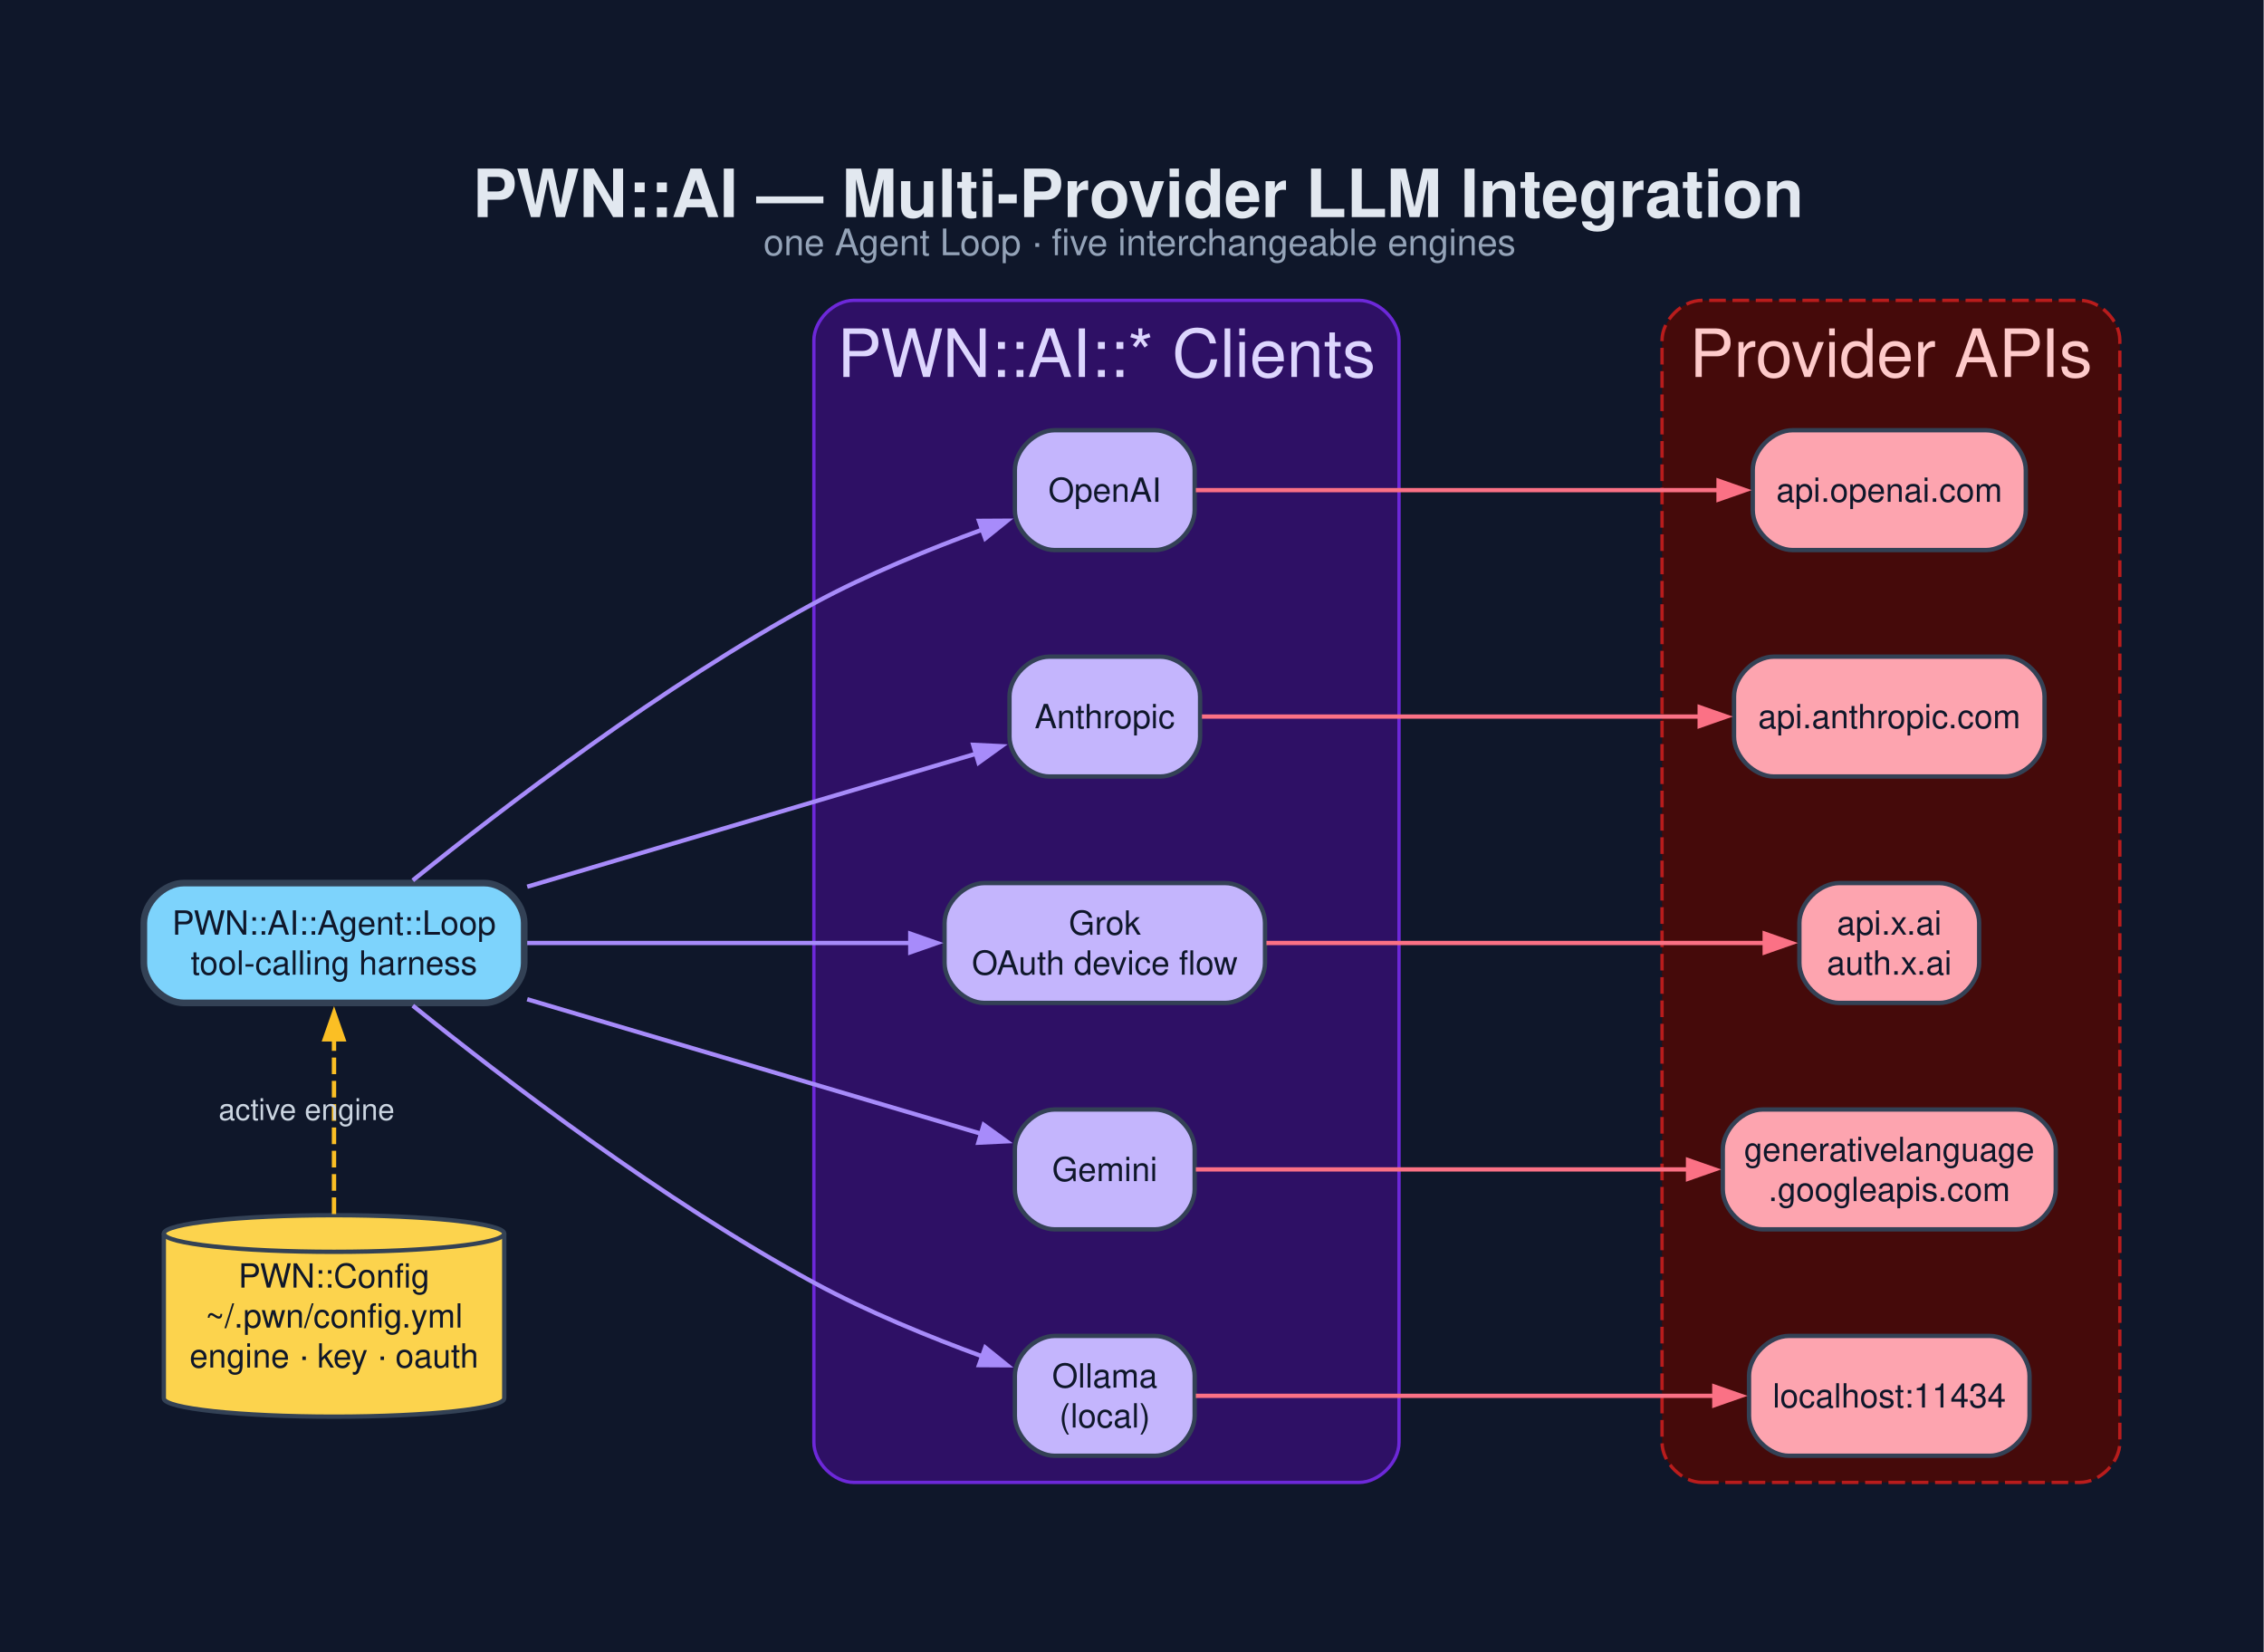
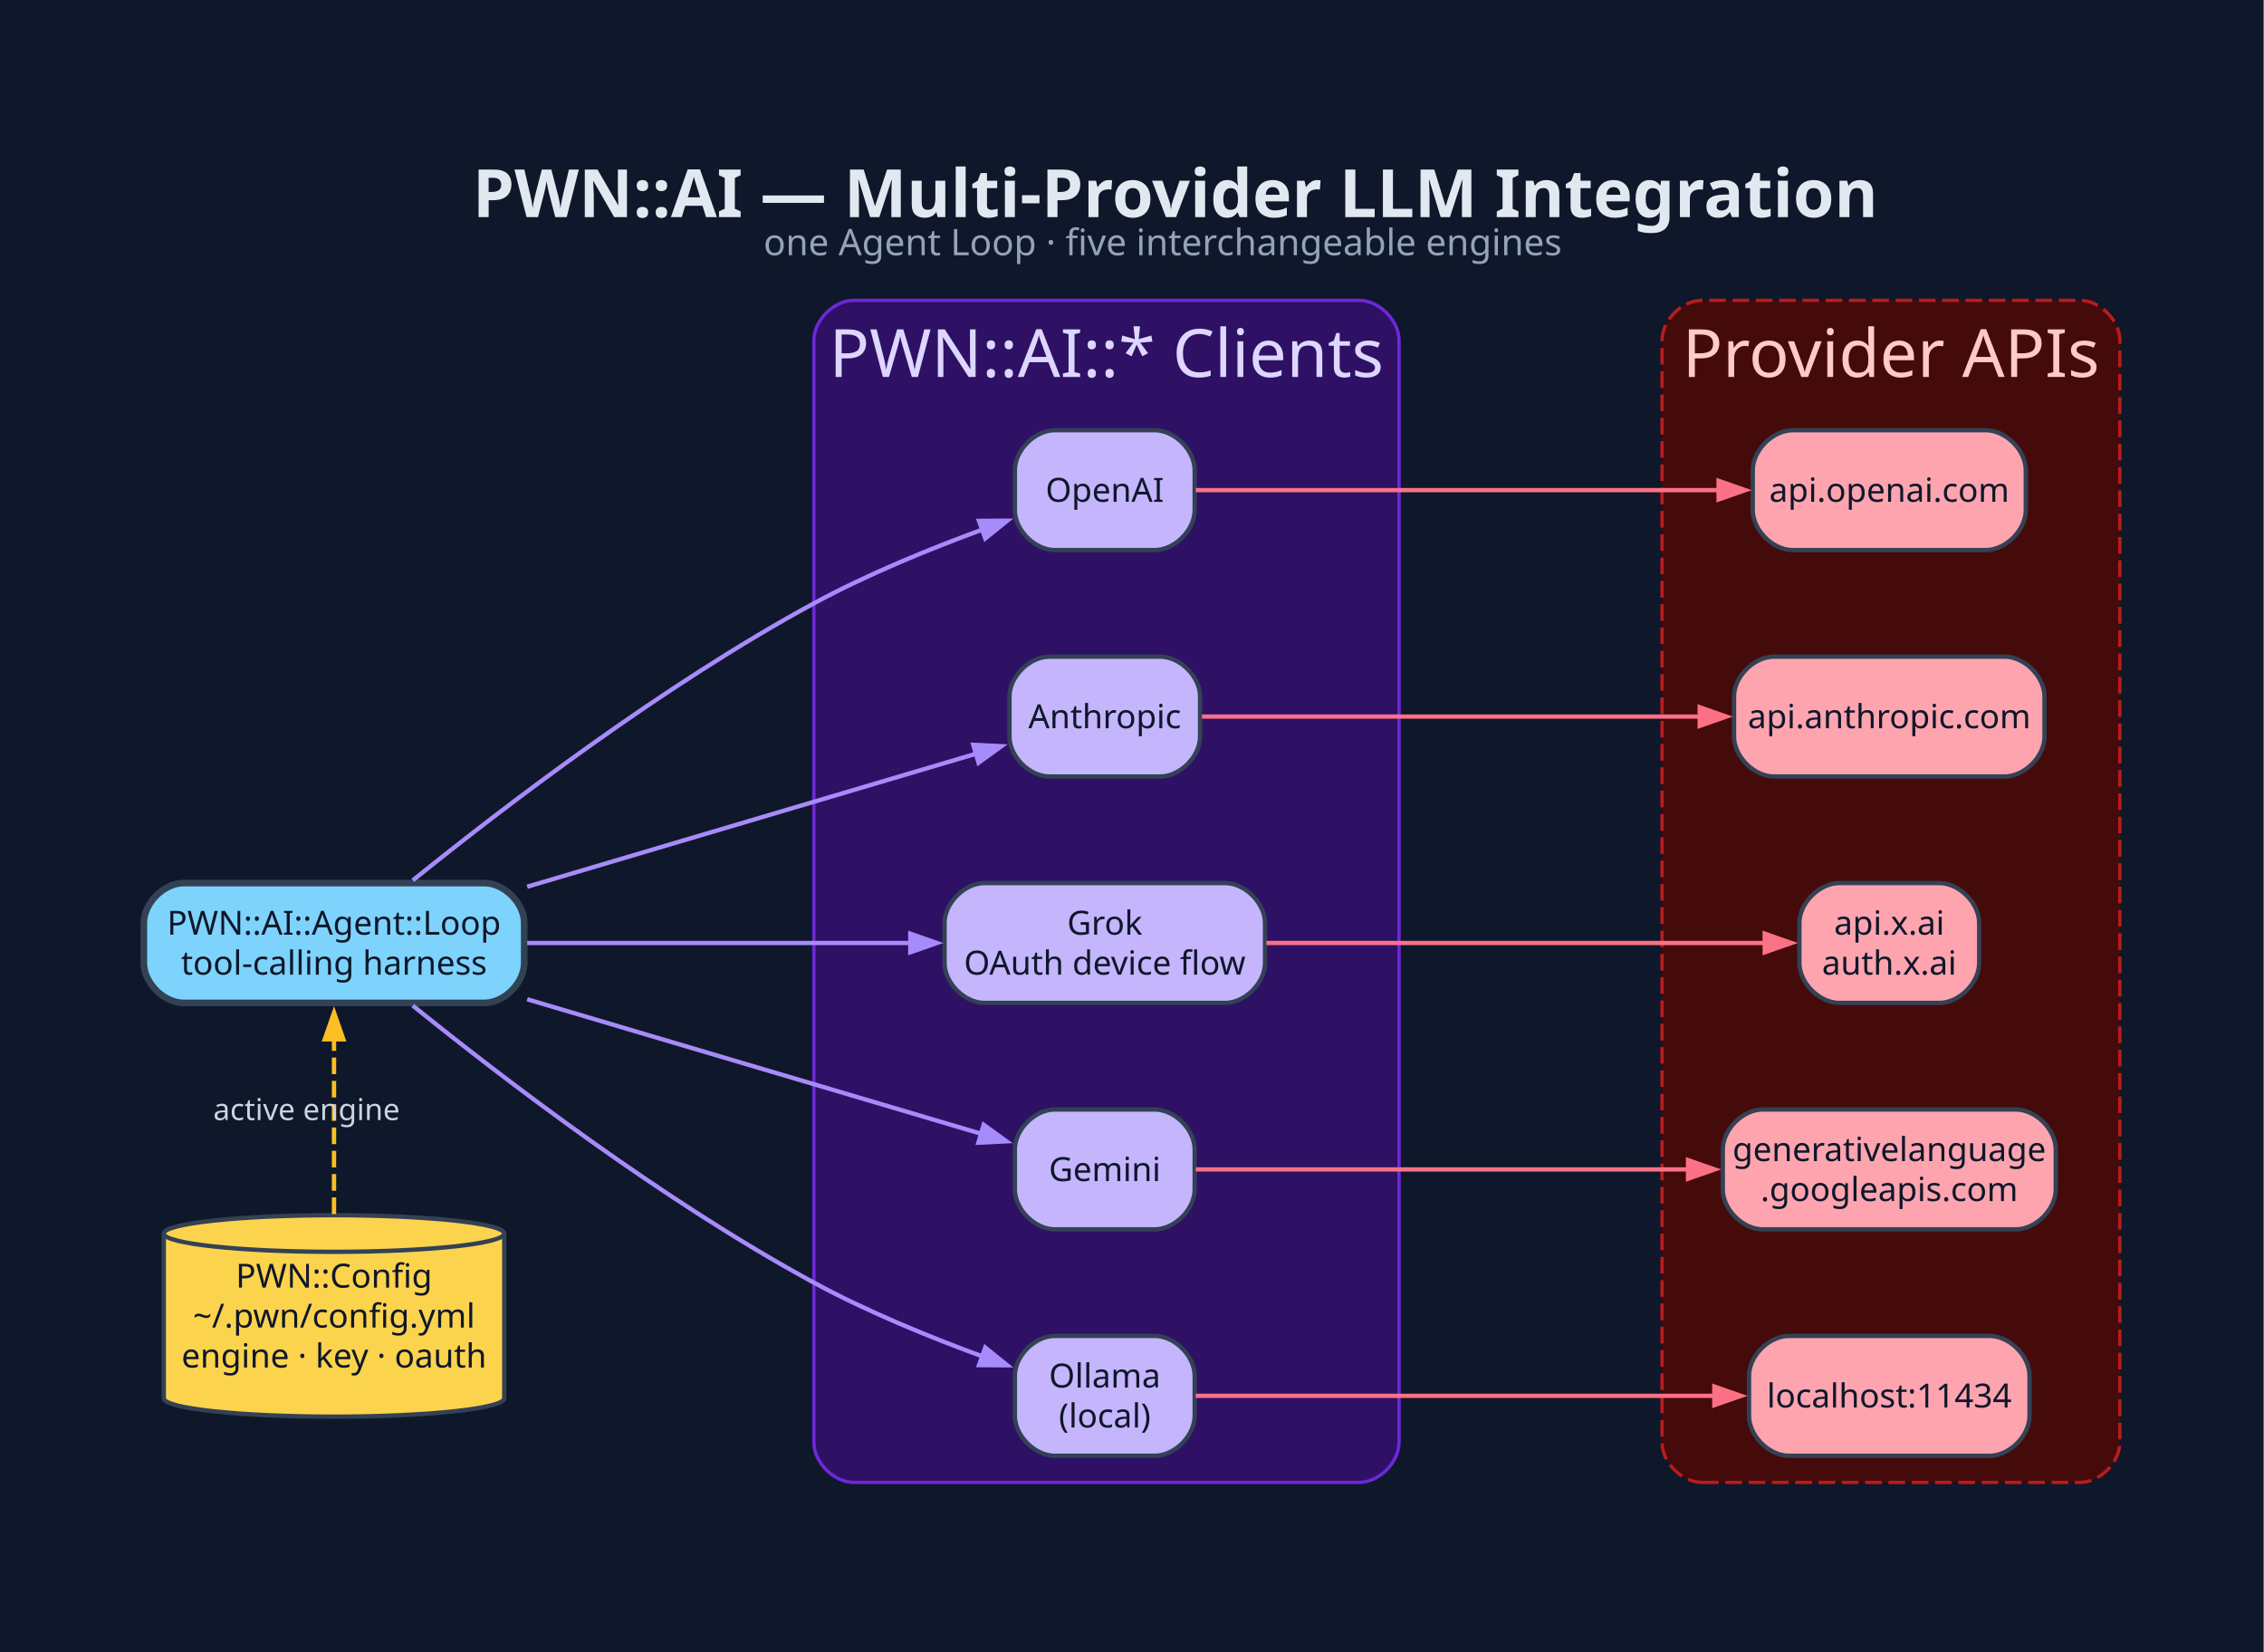
<svg xmlns="http://www.w3.org/2000/svg" width="680pt" height="496pt" viewBox="0.00 0.00 680.00 496.00">
  <g id="graph0" class="graph" transform="scale(1 1) rotate(0) translate(43.2 453.2)">
    <polygon fill="#0f172a" stroke="none" points="-43.2,43.2 -43.2,-453.2 636.7,-453.2 636.7,43.2 -43.2,43.2" />
-     <text xml:space="preserve" text-anchor="start" x="98.75" y="-388" font-family="Helvetica,sans-Serif" font-weight="bold" font-size="20.00" fill="#e2e8f0">PWN::AI — Multi-Provider LLM Integration</text>
-     <text xml:space="preserve" text-anchor="start" x="186.12" y="-376.55" font-family="Helvetica,sans-Serif" font-size="11.00" fill="#94a3b8">one Agent Loop · five interchangeable engines</text>
+     <text xml:space="preserve" text-anchor="start" x="98.75" y="-388" font-family="sans-Serif" font-weight="bold" font-size="20.00" fill="#e2e8f0">PWN::AI — Multi-Provider LLM Integration</text>
+     <text xml:space="preserve" text-anchor="start" x="186.12" y="-376.55" font-family="sans-Serif" font-size="11.00" fill="#94a3b8">one Agent Loop · five interchangeable engines</text>
    <g id="clust1" class="cluster">
      <path fill="#2e1065" stroke="#6d28d9" d="M213.25,-8C213.25,-8 365,-8 365,-8 371,-8 377,-14 377,-20 377,-20 377,-351 377,-351 377,-357 371,-363 365,-363 365,-363 213.25,-363 213.25,-363 207.25,-363 201.25,-357 201.25,-351 201.25,-351 201.25,-20 201.25,-20 201.25,-14 207.25,-8 213.25,-8" />
-       <text xml:space="preserve" text-anchor="middle" x="289.12" y="-340" font-family="Helvetica,sans-Serif" font-size="20.00" fill="#ddd6fe">PWN::AI::* Clients</text>
+       <text xml:space="preserve" text-anchor="middle" x="289.12" y="-340" font-family="sans-Serif" font-size="20.00" fill="#ddd6fe">PWN::AI::* Clients</text>
    </g>
    <g id="clust3" class="cluster">
      <path fill="#450a0a" stroke="#b91c1c" stroke-dasharray="5,2" d="M468,-8C468,-8 581.5,-8 581.5,-8 587.5,-8 593.5,-14 593.5,-20 593.5,-20 593.5,-351 593.5,-351 593.5,-357 587.5,-363 581.5,-363 581.5,-363 468,-363 468,-363 462,-363 456,-357 456,-351 456,-351 456,-20 456,-20 456,-14 462,-8 468,-8" />
-       <text xml:space="preserve" text-anchor="middle" x="524.75" y="-340" font-family="Helvetica,sans-Serif" font-size="20.00" fill="#fecaca">Provider APIs</text>
+       <text xml:space="preserve" text-anchor="middle" x="524.75" y="-340" font-family="sans-Serif" font-size="20.00" fill="#fecaca">Provider APIs</text>
    </g>
    <g id="node1" class="node">
      <path fill="#7dd3fc" stroke="#334155" stroke-width="2" d="M102.25,-188C102.25,-188 12,-188 12,-188 6,-188 0,-182 0,-176 0,-176 0,-164 0,-164 0,-158 6,-152 12,-152 12,-152 102.25,-152 102.25,-152 108.25,-152 114.25,-158 114.25,-164 114.25,-164 114.25,-176 114.25,-176 114.25,-182 108.25,-188 102.25,-188" />
-       <text xml:space="preserve" text-anchor="middle" x="57.12" y="-172.5" font-family="Helvetica,sans-Serif" font-size="10.00" fill="#0f172a">PWN::AI::Agent::Loop</text>
-       <text xml:space="preserve" text-anchor="middle" x="57.12" y="-160.5" font-family="Helvetica,sans-Serif" font-size="10.00" fill="#0f172a">tool-calling harness</text>
+       <text xml:space="preserve" text-anchor="middle" x="57.12" y="-172.5" font-family="sans-Serif" font-size="10.00" fill="#0f172a">PWN::AI::Agent::Loop</text>
+       <text xml:space="preserve" text-anchor="middle" x="57.12" y="-160.5" font-family="sans-Serif" font-size="10.00" fill="#0f172a">tool-calling harness</text>
    </g>
    <g id="node2" class="node">
      <path fill="#c4b5fd" stroke="#334155" stroke-width="1.3" d="M303.62,-324C303.62,-324 273.62,-324 273.62,-324 267.62,-324 261.62,-318 261.62,-312 261.62,-312 261.62,-300 261.62,-300 261.62,-294 267.62,-288 273.62,-288 273.62,-288 303.62,-288 303.62,-288 309.62,-288 315.62,-294 315.62,-300 315.62,-300 315.62,-312 315.62,-312 315.62,-318 309.62,-324 303.62,-324" />
-       <text xml:space="preserve" text-anchor="middle" x="288.62" y="-302.5" font-family="Helvetica,sans-Serif" font-size="10.00" fill="#0f172a">OpenAI</text>
+       <text xml:space="preserve" text-anchor="middle" x="288.62" y="-302.5" font-family="sans-Serif" font-size="10.00" fill="#0f172a">OpenAI</text>
    </g>
    <g id="edge1" class="edge">
      <path fill="none" stroke="#a78bfa" stroke-width="1.3" d="M80.78,-188.81C108.07,-210.83 155.92,-247.41 201.25,-272 217.35,-280.74 236.19,-288.42 252.15,-294.26" />
      <polygon fill="#a78bfa" stroke="#a78bfa" stroke-width="1.3" points="250.85,-296.77 259.33,-296.82 252.73,-291.49 250.85,-296.77" />
    </g>
    <g id="node3" class="node">
      <path fill="#c4b5fd" stroke="#334155" stroke-width="1.3" d="M305.25,-256C305.25,-256 272,-256 272,-256 266,-256 260,-250 260,-244 260,-244 260,-232 260,-232 260,-226 266,-220 272,-220 272,-220 305.25,-220 305.25,-220 311.25,-220 317.25,-226 317.25,-232 317.25,-232 317.25,-244 317.25,-244 317.25,-250 311.25,-256 305.25,-256" />
-       <text xml:space="preserve" text-anchor="middle" x="288.62" y="-234.5" font-family="Helvetica,sans-Serif" font-size="10.00" fill="#0f172a">Anthropic</text>
+       <text xml:space="preserve" text-anchor="middle" x="288.62" y="-234.5" font-family="sans-Serif" font-size="10.00" fill="#0f172a">Anthropic</text>
    </g>
    <g id="edge2" class="edge">
      <path fill="none" stroke="#a78bfa" stroke-width="1.3" d="M115.15,-186.9C157.31,-199.39 213.54,-216.05 250.15,-226.9" />
      <polygon fill="#a78bfa" stroke="#a78bfa" stroke-width="1.3" points="249.12,-229.51 257.59,-229.1 250.71,-224.14 249.12,-229.51" />
    </g>
    <g id="node4" class="node">
      <path fill="#c4b5fd" stroke="#334155" stroke-width="1.3" d="M324.75,-188C324.75,-188 252.5,-188 252.5,-188 246.5,-188 240.5,-182 240.5,-176 240.5,-176 240.5,-164 240.5,-164 240.5,-158 246.5,-152 252.5,-152 252.5,-152 324.75,-152 324.75,-152 330.75,-152 336.75,-158 336.75,-164 336.75,-164 336.75,-176 336.75,-176 336.75,-182 330.75,-188 324.75,-188" />
-       <text xml:space="preserve" text-anchor="middle" x="288.62" y="-172.5" font-family="Helvetica,sans-Serif" font-size="10.00" fill="#0f172a">Grok</text>
-       <text xml:space="preserve" text-anchor="middle" x="288.62" y="-160.5" font-family="Helvetica,sans-Serif" font-size="10.00" fill="#0f172a">OAuth device flow</text>
+       <text xml:space="preserve" text-anchor="middle" x="288.62" y="-172.5" font-family="sans-Serif" font-size="10.00" fill="#0f172a">Grok</text>
+       <text xml:space="preserve" text-anchor="middle" x="288.62" y="-160.5" font-family="sans-Serif" font-size="10.00" fill="#0f172a">OAuth device flow</text>
    </g>
    <g id="edge3" class="edge">
      <path fill="none" stroke="#a78bfa" stroke-width="1.3" d="M115.15,-170C150.34,-170 195.32,-170 230.53,-170" />
      <polygon fill="#a78bfa" stroke="#a78bfa" stroke-width="1.3" points="230.21,-172.8 238.21,-170 230.21,-167.2 230.21,-172.8" />
    </g>
    <g id="node5" class="node">
      <path fill="#c4b5fd" stroke="#334155" stroke-width="1.3" d="M303.62,-120C303.62,-120 273.62,-120 273.62,-120 267.62,-120 261.62,-114 261.62,-108 261.62,-108 261.62,-96 261.62,-96 261.62,-90 267.62,-84 273.62,-84 273.62,-84 303.62,-84 303.62,-84 309.62,-84 315.62,-90 315.62,-96 315.62,-96 315.62,-108 315.62,-108 315.62,-114 309.62,-120 303.62,-120" />
-       <text xml:space="preserve" text-anchor="middle" x="288.62" y="-98.5" font-family="Helvetica,sans-Serif" font-size="10.00" fill="#0f172a">Gemini</text>
+       <text xml:space="preserve" text-anchor="middle" x="288.62" y="-98.5" font-family="sans-Serif" font-size="10.00" fill="#0f172a">Gemini</text>
    </g>
    <g id="edge4" class="edge">
      <path fill="none" stroke="#a78bfa" stroke-width="1.3" d="M115.15,-153.1C157.92,-140.43 215.17,-123.47 251.73,-112.64" />
      <polygon fill="#a78bfa" stroke="#a78bfa" stroke-width="1.3" points="252.25,-115.4 259.12,-110.44 250.66,-110.03 252.25,-115.4" />
    </g>
    <g id="node6" class="node">
      <path fill="#c4b5fd" stroke="#334155" stroke-width="1.3" d="M303.62,-52C303.62,-52 273.62,-52 273.62,-52 267.62,-52 261.62,-46 261.62,-40 261.62,-40 261.62,-28 261.62,-28 261.62,-22 267.62,-16 273.62,-16 273.62,-16 303.62,-16 303.62,-16 309.62,-16 315.62,-22 315.62,-28 315.62,-28 315.62,-40 315.62,-40 315.62,-46 309.62,-52 303.62,-52" />
-       <text xml:space="preserve" text-anchor="middle" x="288.62" y="-36.5" font-family="Helvetica,sans-Serif" font-size="10.00" fill="#0f172a">Ollama</text>
-       <text xml:space="preserve" text-anchor="middle" x="288.62" y="-24.5" font-family="Helvetica,sans-Serif" font-size="10.00" fill="#0f172a">(local)</text>
+       <text xml:space="preserve" text-anchor="middle" x="288.62" y="-36.5" font-family="sans-Serif" font-size="10.00" fill="#0f172a">Ollama</text>
+       <text xml:space="preserve" text-anchor="middle" x="288.62" y="-24.5" font-family="sans-Serif" font-size="10.00" fill="#0f172a">(local)</text>
    </g>
    <g id="edge5" class="edge">
      <path fill="none" stroke="#a78bfa" stroke-width="1.3" d="M80.78,-151.19C108.07,-129.17 155.92,-92.59 201.25,-68 217.35,-59.26 236.19,-51.58 252.15,-45.74" />
      <polygon fill="#a78bfa" stroke="#a78bfa" stroke-width="1.3" points="252.73,-48.51 259.33,-43.18 250.85,-43.23 252.73,-48.51" />
    </g>
    <g id="node7" class="node">
      <path fill="#fda4af" stroke="#334155" stroke-width="1.3" d="M553.25,-324C553.25,-324 495.25,-324 495.25,-324 489.25,-324 483.25,-318 483.25,-312 483.25,-312 483.25,-300 483.25,-300 483.25,-294 489.25,-288 495.25,-288 495.25,-288 553.25,-288 553.25,-288 559.25,-288 565.25,-294 565.25,-300 565.25,-300 565.25,-312 565.25,-312 565.25,-318 559.25,-324 553.25,-324" />
-       <text xml:space="preserve" text-anchor="middle" x="524.25" y="-302.5" font-family="Helvetica,sans-Serif" font-size="10.00" fill="#0f172a">api.openai.com</text>
+       <text xml:space="preserve" text-anchor="middle" x="524.25" y="-302.5" font-family="sans-Serif" font-size="10.00" fill="#0f172a">api.openai.com</text>
    </g>
    <g id="edge6" class="edge">
      <path fill="none" stroke="#fb7185" stroke-width="1.3" d="M315.97,-306C353.96,-306 424.85,-306 473.03,-306" />
      <polygon fill="#fb7185" stroke="#fb7185" stroke-width="1.3" points="472.98,-308.8 480.98,-306 472.98,-303.2 472.98,-308.8" />
    </g>
    <g id="node8" class="node">
      <path fill="#fda4af" stroke="#334155" stroke-width="1.3" d="M558.88,-256C558.88,-256 489.62,-256 489.62,-256 483.62,-256 477.62,-250 477.62,-244 477.62,-244 477.62,-232 477.62,-232 477.62,-226 483.62,-220 489.62,-220 489.62,-220 558.88,-220 558.88,-220 564.88,-220 570.88,-226 570.88,-232 570.88,-232 570.88,-244 570.88,-244 570.88,-250 564.88,-256 558.88,-256" />
-       <text xml:space="preserve" text-anchor="middle" x="524.25" y="-234.5" font-family="Helvetica,sans-Serif" font-size="10.00" fill="#0f172a">api.anthropic.com</text>
+       <text xml:space="preserve" text-anchor="middle" x="524.25" y="-234.5" font-family="sans-Serif" font-size="10.00" fill="#0f172a">api.anthropic.com</text>
    </g>
    <g id="edge7" class="edge">
      <path fill="none" stroke="#fb7185" stroke-width="1.3" d="M317.81,-238C354.74,-238 420.36,-238 467.51,-238" />
      <polygon fill="#fb7185" stroke="#fb7185" stroke-width="1.3" points="467.31,-240.8 475.31,-238 467.31,-235.2 467.31,-240.8" />
    </g>
    <g id="node9" class="node">
      <path fill="#fda4af" stroke="#334155" stroke-width="1.3" d="M539.25,-188C539.25,-188 509.25,-188 509.25,-188 503.25,-188 497.25,-182 497.25,-176 497.25,-176 497.25,-164 497.25,-164 497.25,-158 503.25,-152 509.25,-152 509.25,-152 539.25,-152 539.25,-152 545.25,-152 551.25,-158 551.25,-164 551.25,-164 551.25,-176 551.25,-176 551.25,-182 545.25,-188 539.25,-188" />
-       <text xml:space="preserve" text-anchor="middle" x="524.25" y="-172.5" font-family="Helvetica,sans-Serif" font-size="10.00" fill="#0f172a">api.x.ai</text>
-       <text xml:space="preserve" text-anchor="middle" x="524.25" y="-160.5" font-family="Helvetica,sans-Serif" font-size="10.00" fill="#0f172a">auth.x.ai</text>
+       <text xml:space="preserve" text-anchor="middle" x="524.25" y="-172.5" font-family="sans-Serif" font-size="10.00" fill="#0f172a">api.x.ai</text>
+       <text xml:space="preserve" text-anchor="middle" x="524.25" y="-160.5" font-family="sans-Serif" font-size="10.00" fill="#0f172a">auth.x.ai</text>
    </g>
    <g id="edge8" class="edge">
      <path fill="none" stroke="#fb7185" stroke-width="1.3" d="M337.18,-170C381.49,-170 446.6,-170 486.89,-170" />
      <polygon fill="#fb7185" stroke="#fb7185" stroke-width="1.3" points="486.84,-172.8 494.84,-170 486.84,-167.2 486.84,-172.8" />
    </g>
    <g id="node10" class="node">
      <path fill="#fda4af" stroke="#334155" stroke-width="1.3" d="M562.25,-120C562.25,-120 486.25,-120 486.25,-120 480.25,-120 474.25,-114 474.25,-108 474.25,-108 474.25,-96 474.25,-96 474.25,-90 480.25,-84 486.25,-84 486.25,-84 562.25,-84 562.25,-84 568.25,-84 574.25,-90 574.25,-96 574.25,-96 574.25,-108 574.25,-108 574.25,-114 568.25,-120 562.25,-120" />
-       <text xml:space="preserve" text-anchor="middle" x="524.25" y="-104.5" font-family="Helvetica,sans-Serif" font-size="10.00" fill="#0f172a">generativelanguage</text>
-       <text xml:space="preserve" text-anchor="middle" x="524.25" y="-92.5" font-family="Helvetica,sans-Serif" font-size="10.00" fill="#0f172a">.googleapis.com</text>
+       <text xml:space="preserve" text-anchor="middle" x="524.25" y="-104.5" font-family="sans-Serif" font-size="10.00" fill="#0f172a">generativelanguage</text>
+       <text xml:space="preserve" text-anchor="middle" x="524.25" y="-92.5" font-family="sans-Serif" font-size="10.00" fill="#0f172a">.googleapis.com</text>
    </g>
    <g id="edge9" class="edge">
      <path fill="none" stroke="#fb7185" stroke-width="1.3" d="M315.97,-102C351.62,-102 416.24,-102 463.88,-102" />
      <polygon fill="#fb7185" stroke="#fb7185" stroke-width="1.3" points="463.81,-104.8 471.81,-102 463.81,-99.2 463.81,-104.8" />
    </g>
    <g id="node11" class="node">
      <path fill="#fda4af" stroke="#334155" stroke-width="1.3" d="M554.38,-52C554.38,-52 494.12,-52 494.12,-52 488.12,-52 482.12,-46 482.12,-40 482.12,-40 482.12,-28 482.12,-28 482.12,-22 488.12,-16 494.12,-16 494.12,-16 554.38,-16 554.38,-16 560.38,-16 566.38,-22 566.38,-28 566.38,-28 566.38,-40 566.38,-40 566.38,-46 560.38,-52 554.38,-52" />
-       <text xml:space="preserve" text-anchor="middle" x="524.25" y="-30.5" font-family="Helvetica,sans-Serif" font-size="10.00" fill="#0f172a">localhost:11434</text>
+       <text xml:space="preserve" text-anchor="middle" x="524.25" y="-30.5" font-family="sans-Serif" font-size="10.00" fill="#0f172a">localhost:11434</text>
    </g>
    <g id="edge10" class="edge">
      <path fill="none" stroke="#fb7185" stroke-width="1.3" d="M315.97,-34C353.63,-34 423.6,-34 471.75,-34" />
      <polygon fill="#fb7185" stroke="#fb7185" stroke-width="1.3" points="471.71,-36.8 479.71,-34 471.71,-31.2 471.71,-36.8" />
    </g>
    <g id="node12" class="node">
      <path fill="#fcd34d" stroke="#334155" stroke-width="1.3" d="M108.25,-82.75C108.25,-85.78 85.33,-88.25 57.12,-88.25 28.92,-88.25 6,-85.78 6,-82.75 6,-82.75 6,-33.25 6,-33.25 6,-30.22 28.92,-27.75 57.12,-27.75 85.33,-27.75 108.25,-30.22 108.25,-33.25 108.25,-33.25 108.25,-82.75 108.25,-82.75" />
      <path fill="none" stroke="#334155" stroke-width="1.3" d="M108.25,-82.75C108.25,-79.72 85.33,-77.25 57.12,-77.25 28.92,-77.25 6,-79.72 6,-82.75" />
-       <text xml:space="preserve" text-anchor="middle" x="57.12" y="-66.5" font-family="Helvetica,sans-Serif" font-size="10.00" fill="#0f172a">PWN::Config</text>
-       <text xml:space="preserve" text-anchor="middle" x="57.12" y="-54.5" font-family="Helvetica,sans-Serif" font-size="10.00" fill="#0f172a">~/.pwn/config.yml</text>
-       <text xml:space="preserve" text-anchor="middle" x="57.12" y="-42.5" font-family="Helvetica,sans-Serif" font-size="10.00" fill="#0f172a">engine · key · oauth</text>
+       <text xml:space="preserve" text-anchor="middle" x="57.12" y="-66.5" font-family="sans-Serif" font-size="10.00" fill="#0f172a">PWN::Config</text>
+       <text xml:space="preserve" text-anchor="middle" x="57.12" y="-54.5" font-family="sans-Serif" font-size="10.00" fill="#0f172a">~/.pwn/config.yml</text>
+       <text xml:space="preserve" text-anchor="middle" x="57.12" y="-42.5" font-family="sans-Serif" font-size="10.00" fill="#0f172a">engine · key · oauth</text>
    </g>
    <g id="edge11" class="edge">
      <path fill="none" stroke="#fbbf24" stroke-width="1.3" stroke-dasharray="5,2" d="M57.12,-88.6C57.12,-104.97 57.12,-125 57.12,-141.1" />
      <polygon fill="#fbbf24" stroke="#fbbf24" stroke-width="1.3" points="54.33,-141.06 57.13,-149.06 59.93,-141.06 54.33,-141.06" />
-       <text xml:space="preserve" text-anchor="middle" x="48.88" y="-116.83" font-family="Helvetica,sans-Serif" font-size="9.00" fill="#cbd5e1">active engine</text>
+       <text xml:space="preserve" text-anchor="middle" x="48.88" y="-116.83" font-family="sans-Serif" font-size="9.00" fill="#cbd5e1">active engine</text>
    </g>
  </g>
</svg>
